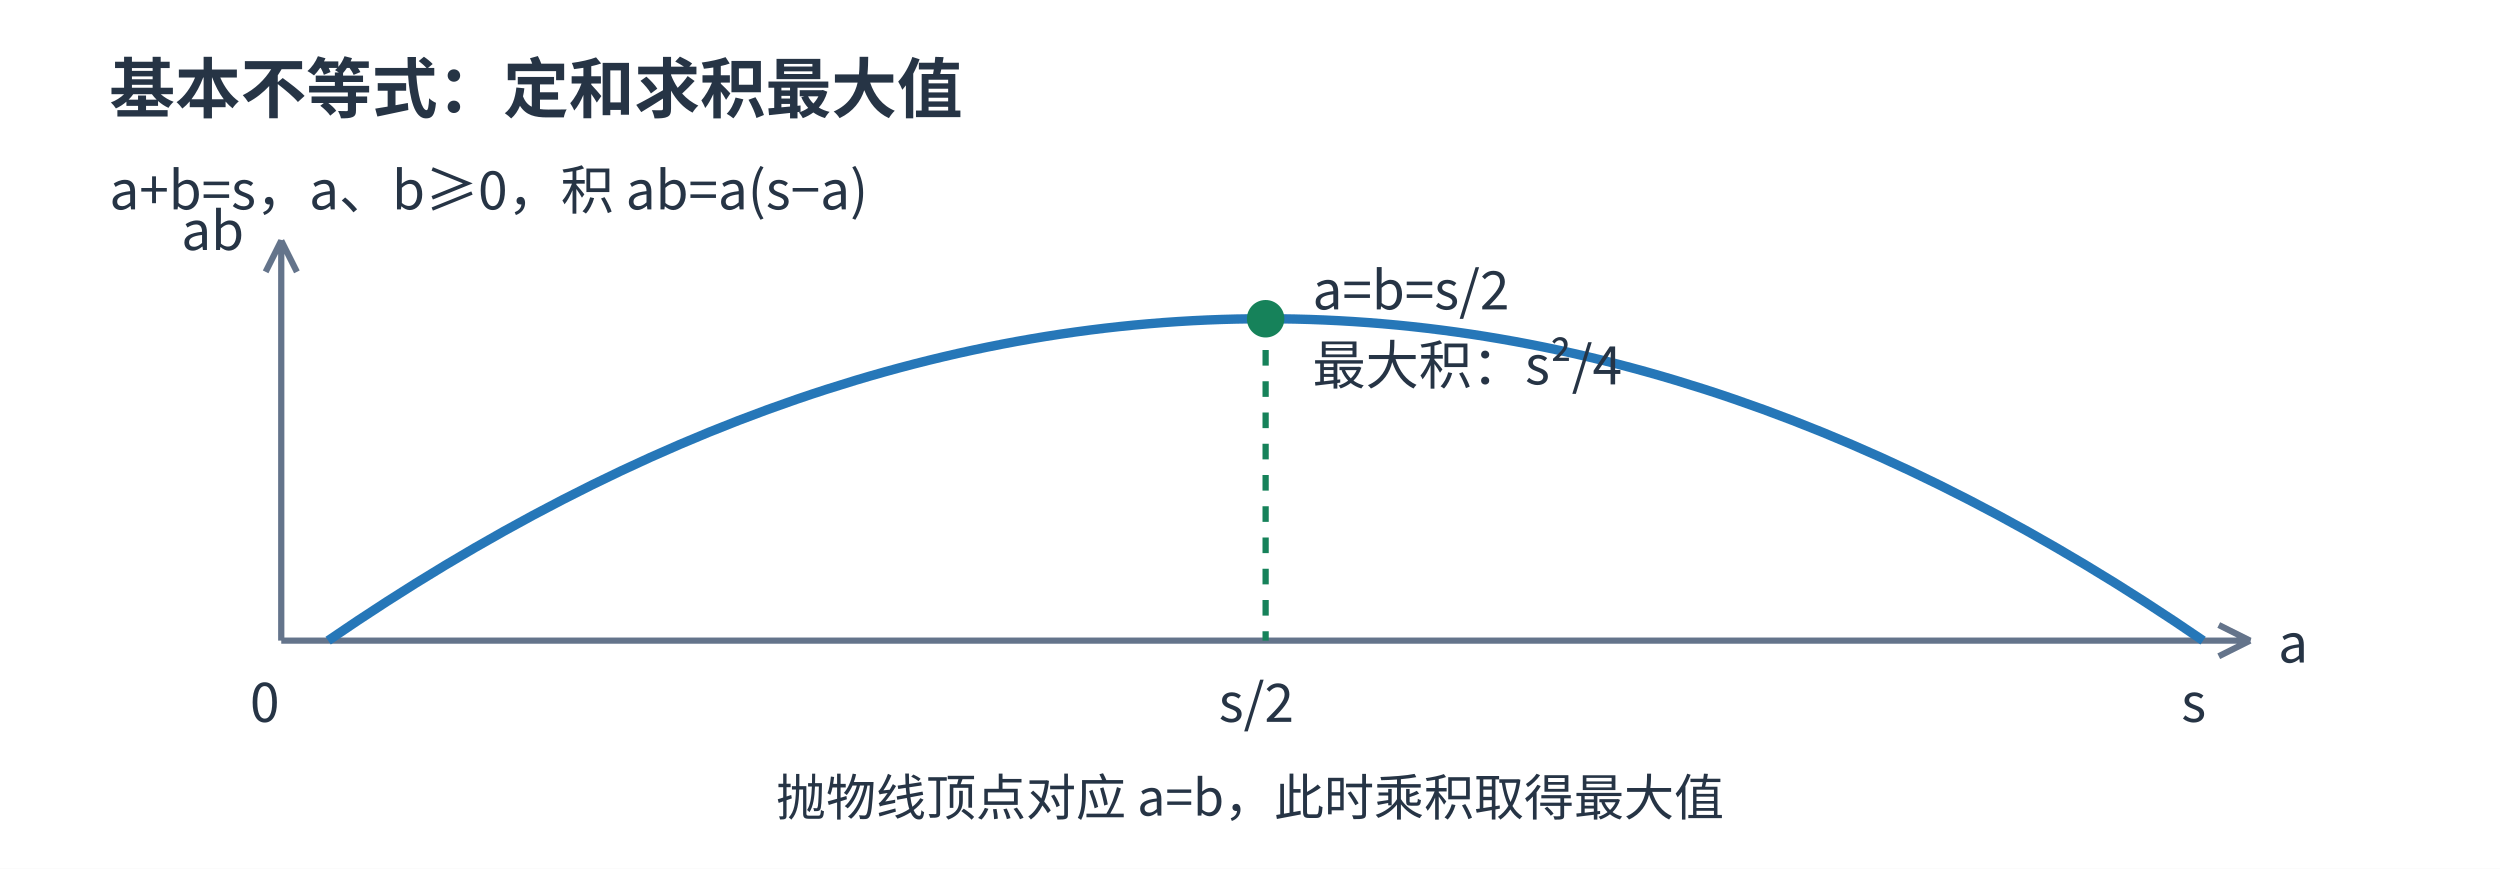
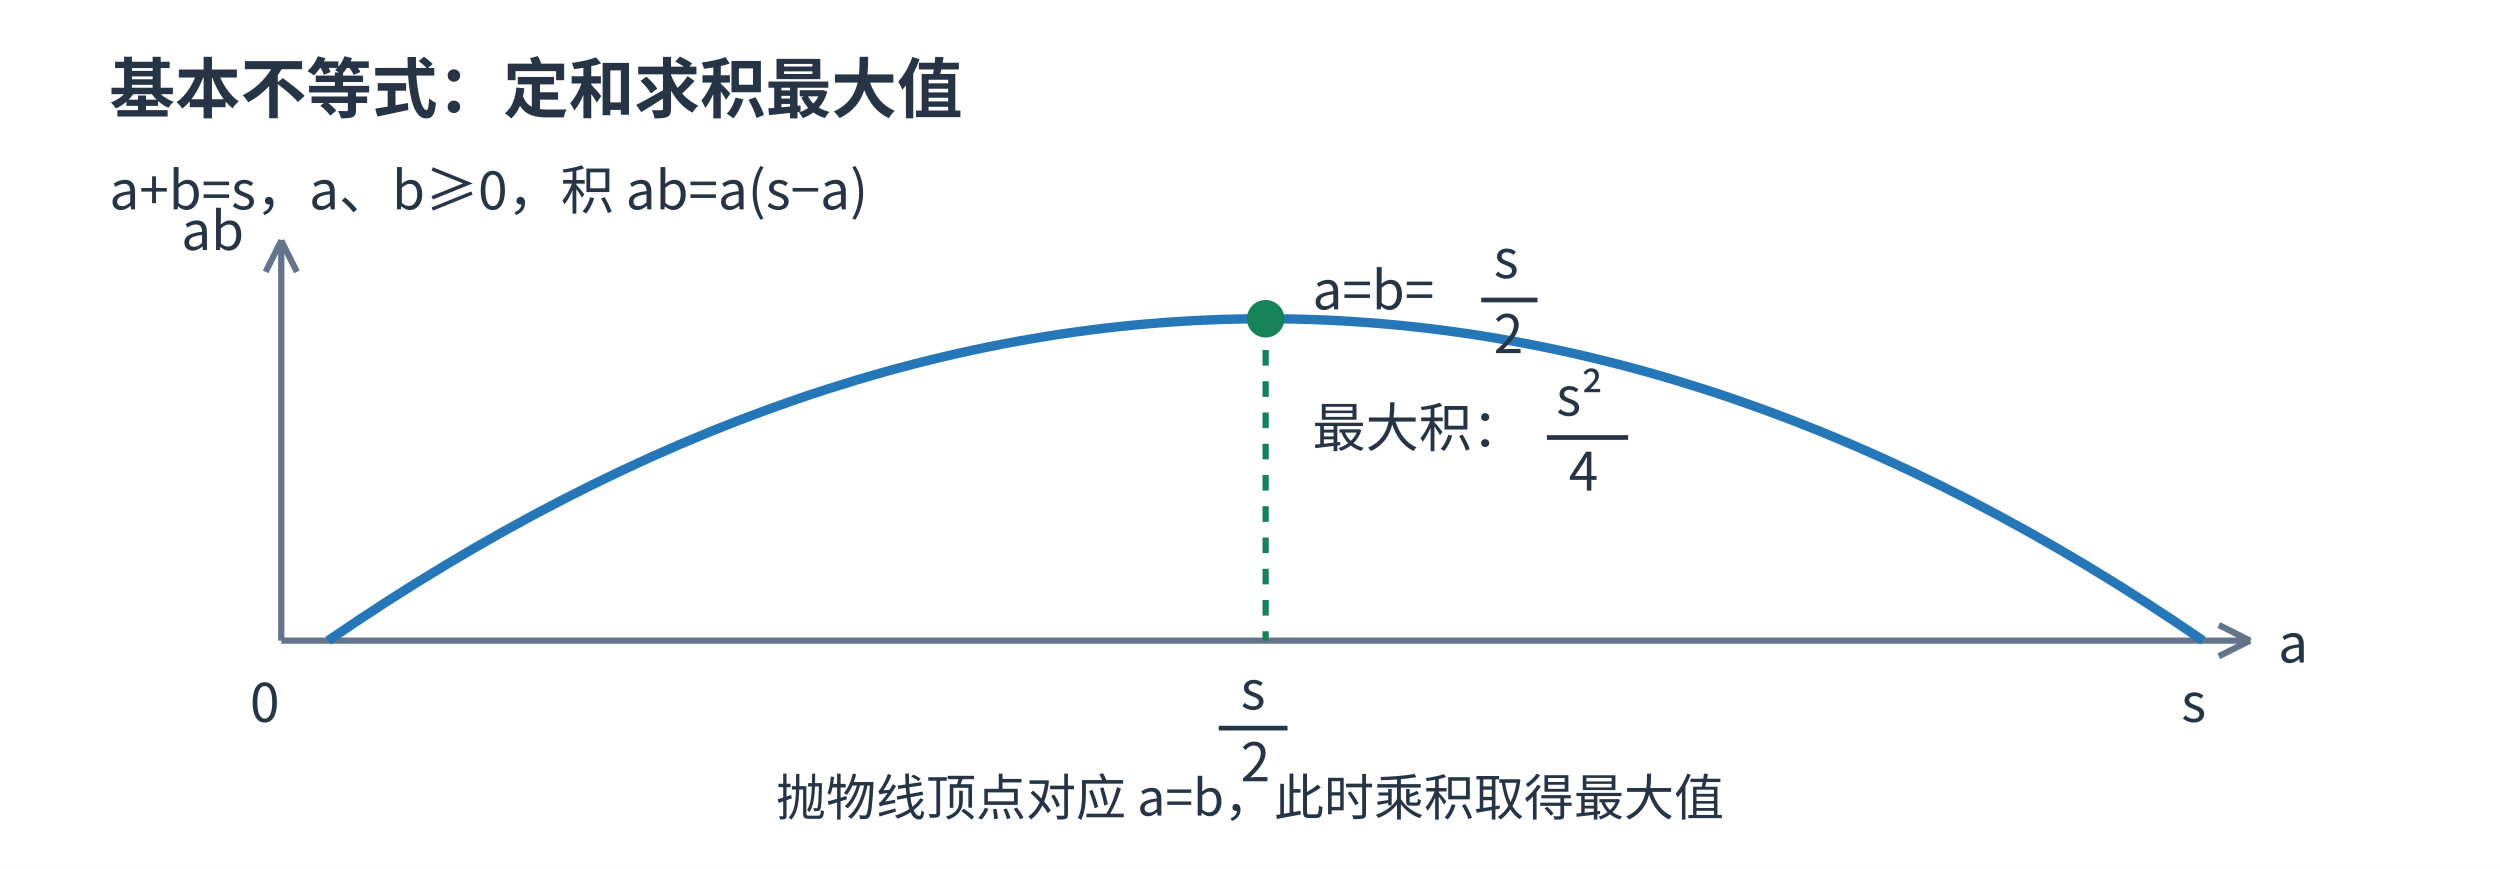
<svg xmlns="http://www.w3.org/2000/svg" width="800" height="278" viewBox="0 0 800 278">
  <rect width="800" height="278" fill="#fff" />
  <g font-family="Microsoft YaHei, PingFang SC, Noto Sans CJK SC, sans-serif" fill="#263445">
    <text x="35" y="36" font-size="21" font-weight="bold">基本不等式：定和求积最大值</text>
    <text x="35" y="67" font-size="17">a+b=s，a、b≥0，积 ab=a(s−a)</text>
    <path d="M90 205 H720 l-10 -5 m10 5 l-10 5 M90 205 V77 l-5 10 m5 -10 l5 10" stroke="#64748b" stroke-width="2" fill="none" />
    <path d="M105 205 Q405 -1 705 205" fill="none" stroke="#2677b8" stroke-width="3" />
    <path d="M405 102 V205" stroke="#16825a" stroke-dasharray="5 5" stroke-width="2" />
    <circle cx="405" cy="102" r="6" fill="#16825a" />
    <g font-size="17">
-       <text x="420" y="99">a=b=s/2</text>
-       <text x="420" y="123">最大积：s²/4</text>
+       <text x="420" y="99">a=b=</text>
+       <text x="478" y="89">s</text>
+       <path d="M474 96 H492" stroke="#263445" stroke-width="1.5" />
+       <text x="478" y="113">2</text>
+       <text x="420" y="143">最大积：</text>
+       <text x="498" y="133">s²</text>
+       <path d="M495 140 H521" stroke="#263445" stroke-width="1.5" />
+       <text x="502" y="157">4</text>
      <text x="729" y="212">a</text>
      <text x="80" y="231">0</text>
-       <text x="390" y="231">s/2</text>
+       <text x="397" y="227">s</text>
+       <path d="M390 233 H412" stroke="#263445" stroke-width="1.5" />
+       <text x="397" y="250">2</text>
      <text x="698" y="231">s</text>
      <text x="58" y="80">ab</text>
    </g>
    <text x="400" y="261" font-size="16" text-anchor="middle">抛物线顶点对应 a=b，此时乘积取得最大值</text>
  </g>
</svg>
